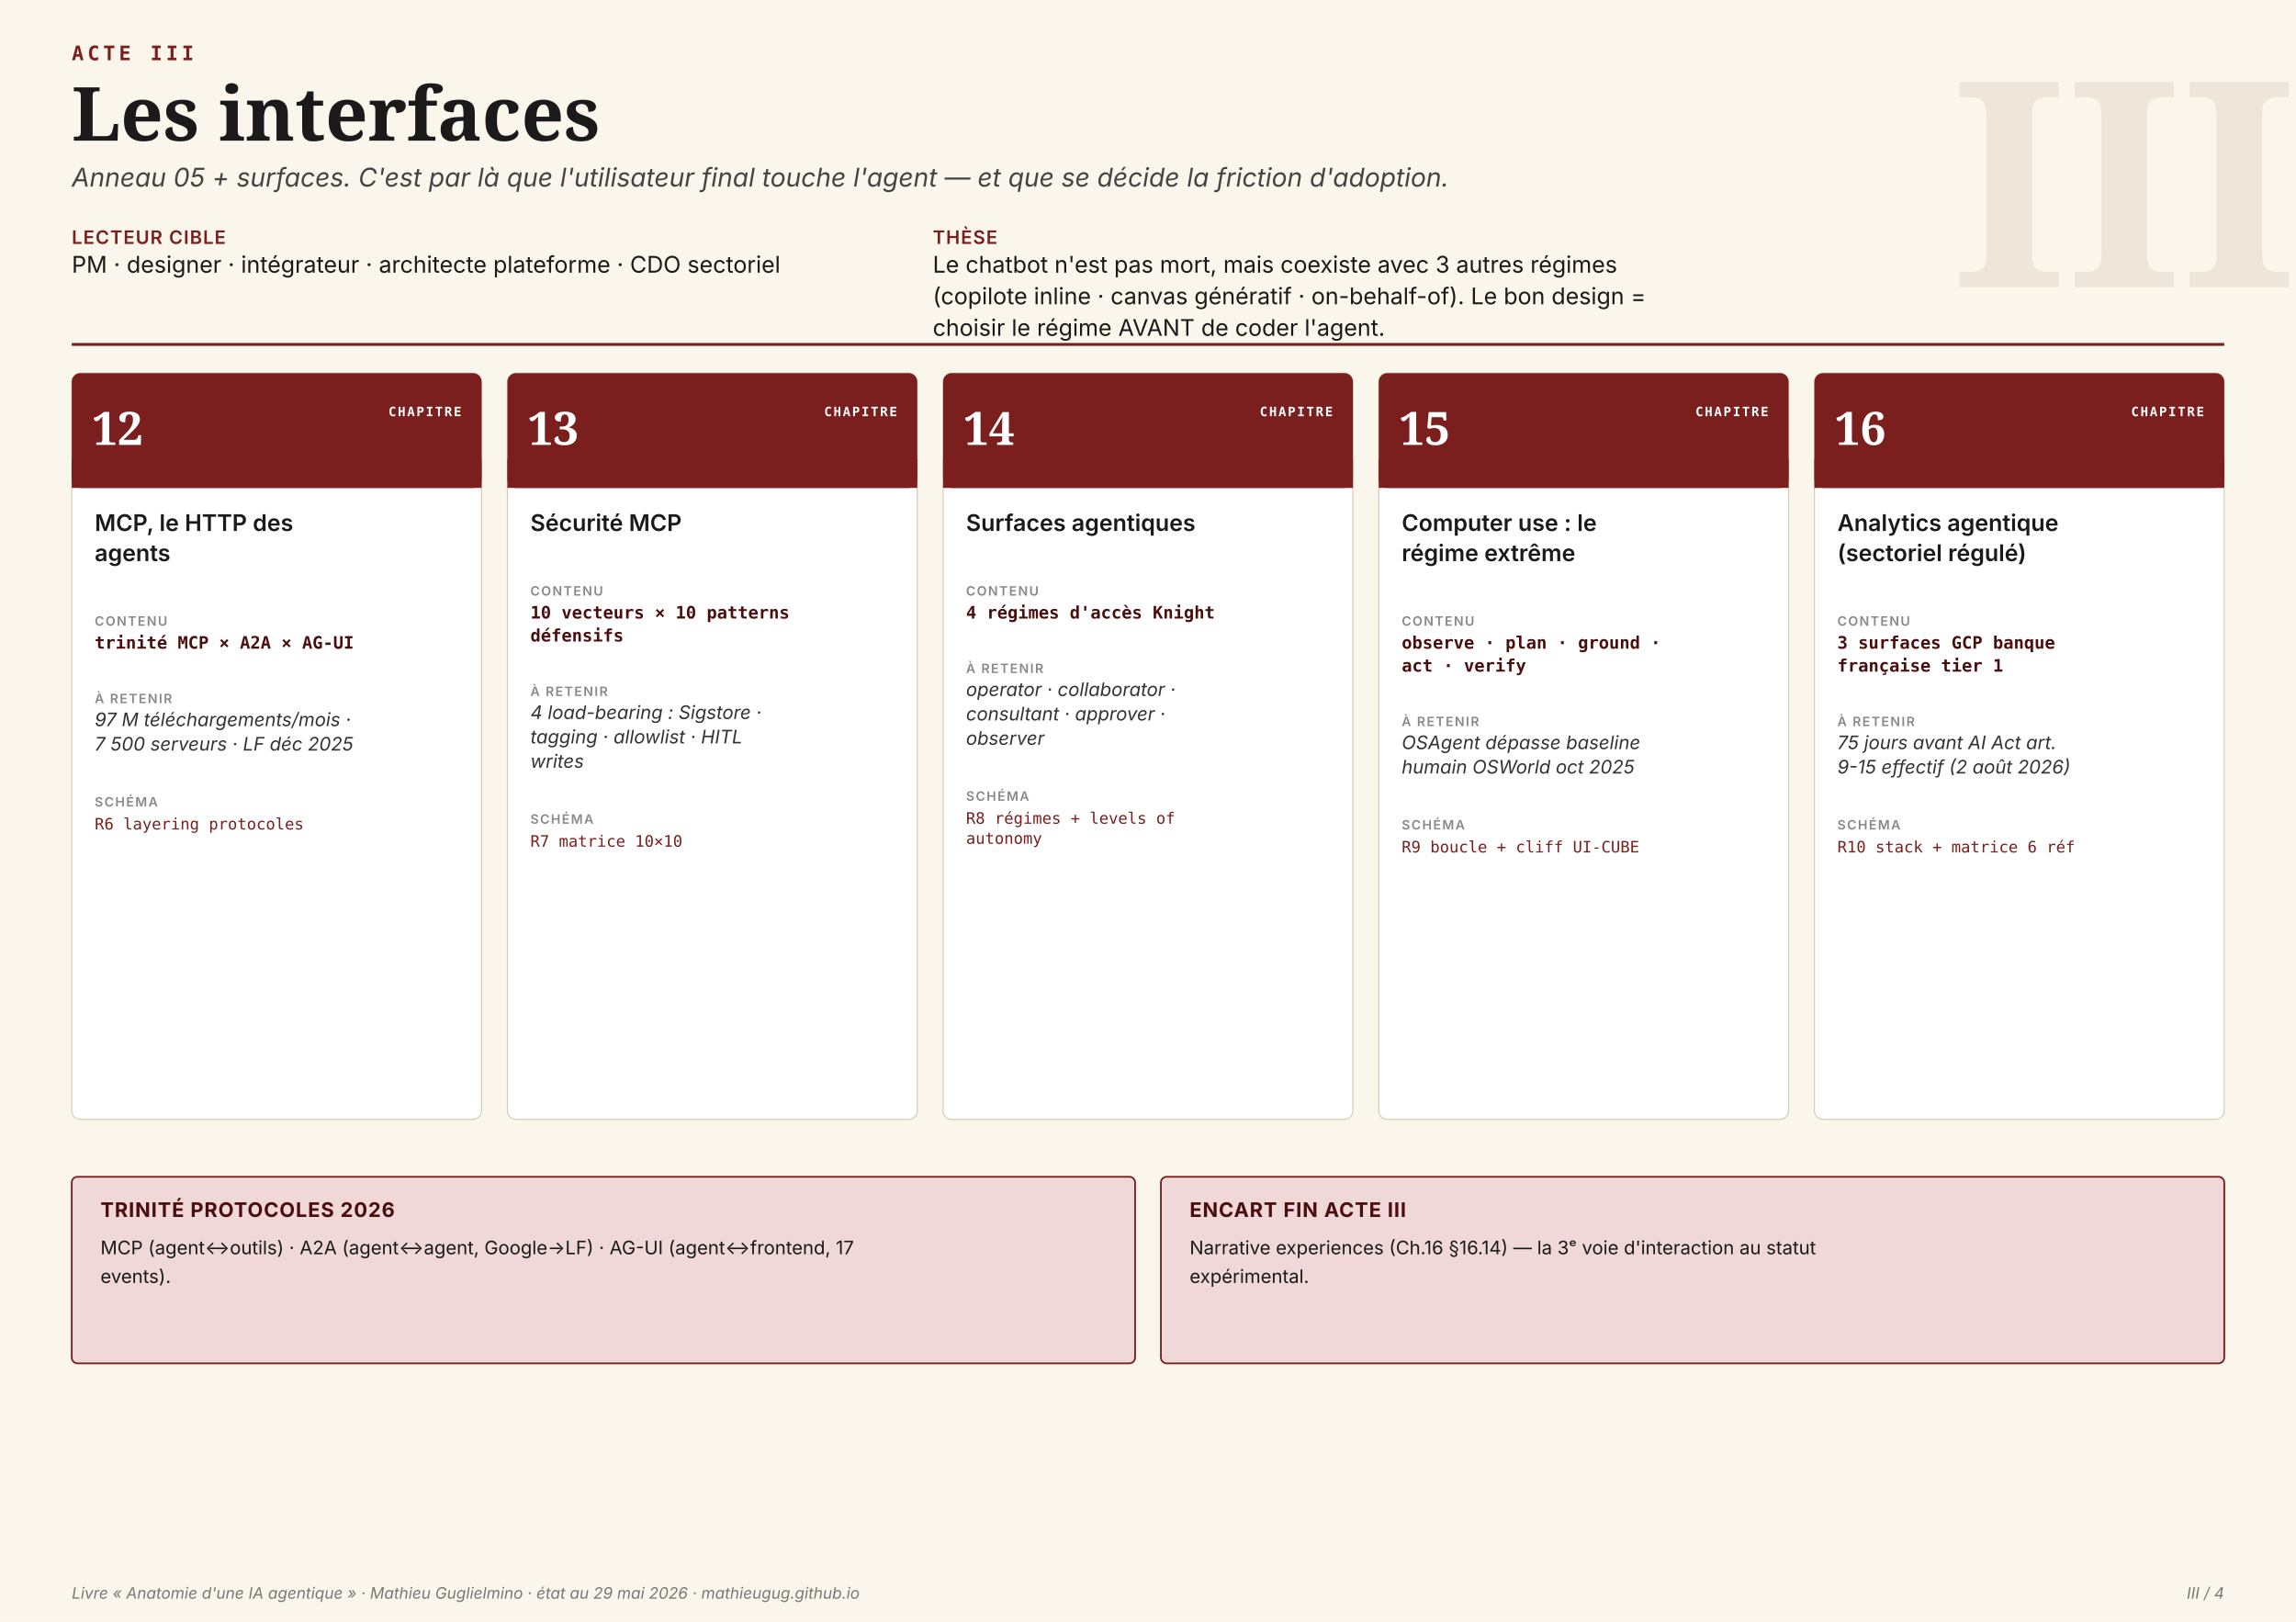
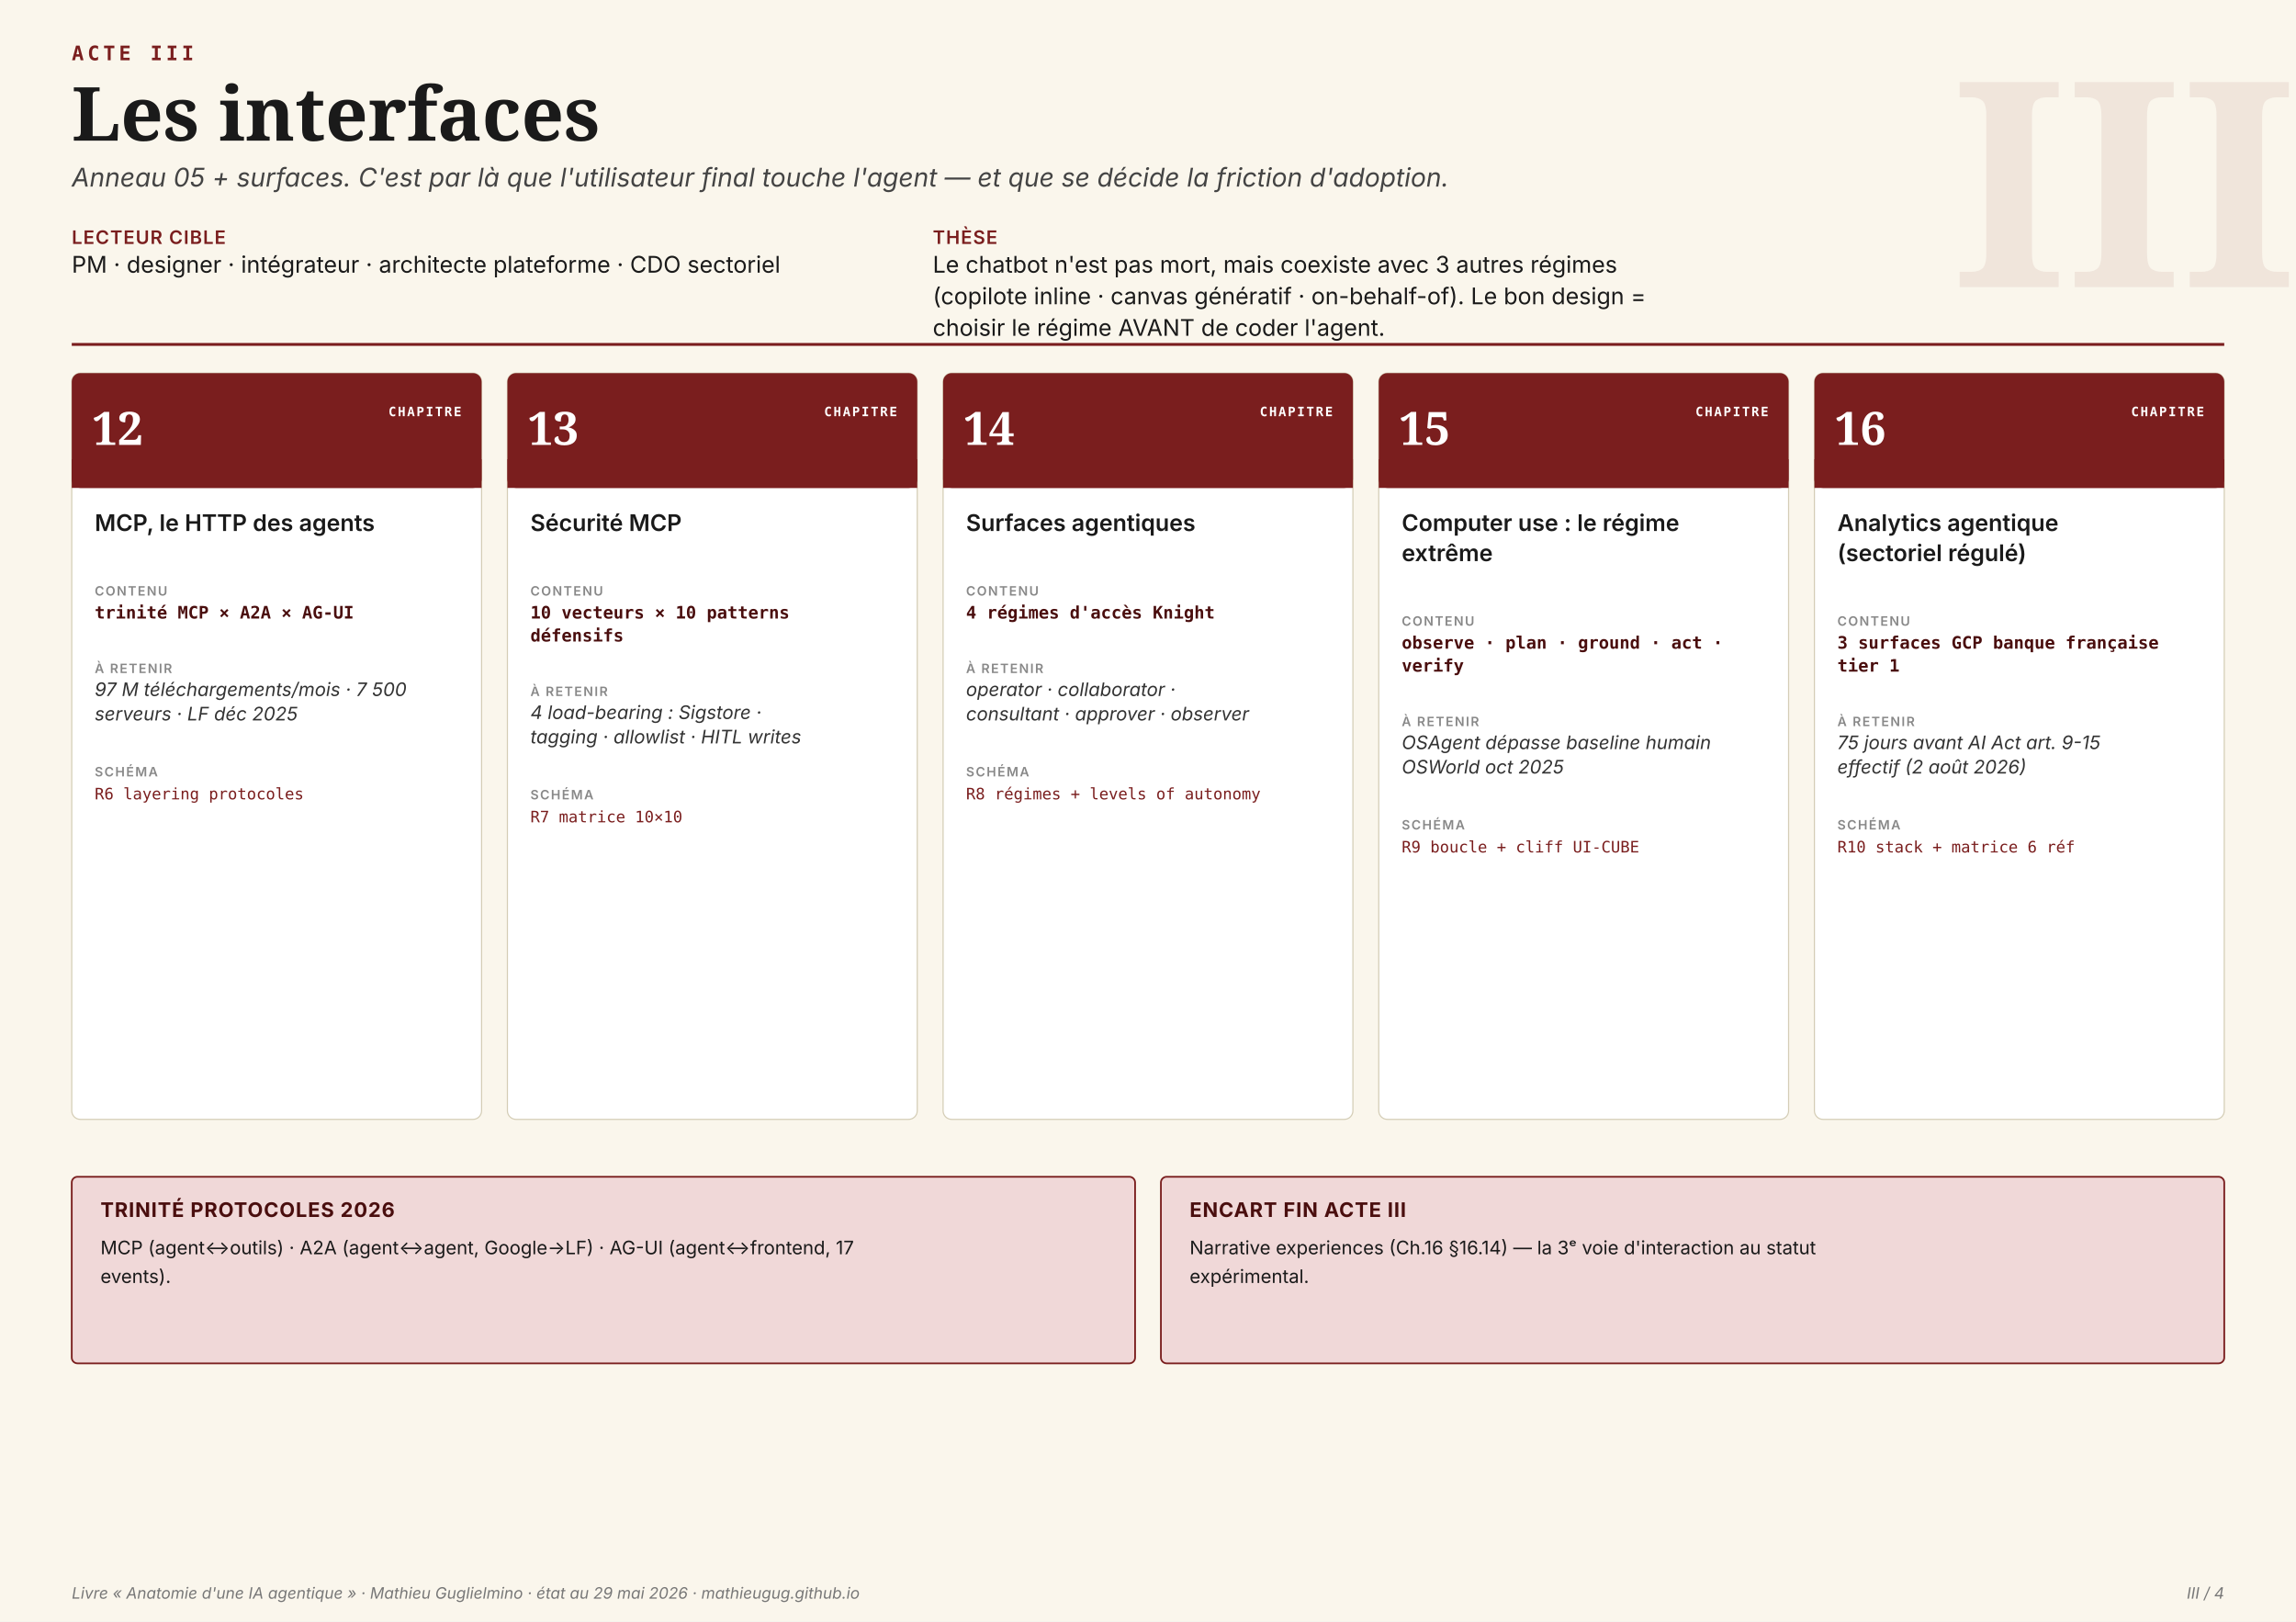
<svg xmlns="http://www.w3.org/2000/svg" viewBox="0 0 1600 1130" font-family="Inter, system-ui, sans-serif" role="img" aria-labelledby="title-acte-III">
  <style>
    .acte-tag { font: 700 14px 'JetBrains Mono', monospace; fill: #7a1e1e; letter-spacing: 0.18em; }
    .acte-num { font: 900 200px/1 'Fraunces', 'Georgia', serif; fill: #7a1e1e; opacity: 0.08; }
    .acte-title { font: 700 52px/1.1 'Fraunces', 'Georgia', serif; fill: #1a1a1a; }
    .acte-subtitle { font: italic 18px/1.4 'Inter', sans-serif; fill: #444; }
    .acte-audience { font: 600 13px 'Inter', sans-serif; fill: #7a1e1e; letter-spacing: 0.05em; }
    .acte-thesis { font: 16px/1.4 'Inter', sans-serif; fill: #1a1a1a; }
    .card-bg { fill: #ffffff; stroke: #d4cdb6; stroke-width: 0.8; }
    .card-stripe { fill: #7a1e1e; }
    .card-num { font: 700 32px 'Fraunces', 'Georgia', serif; fill: #fff; }
    .card-tag { font: 600 9px 'JetBrains Mono', monospace; fill: #fff; letter-spacing: 0.12em; }
    .card-title { font: 600 16px/1.25 'Inter', sans-serif; fill: #1a1a1a; }
    .card-fact { font: 600 12px 'JetBrains Mono', monospace; fill: #4a0e0e; }
    .card-claim { font: italic 13px/1.4 'Inter', sans-serif; fill: #333; }
    .card-schema { font: 11px 'JetBrains Mono', monospace; fill: #7a1e1e; }
    .card-label { font: 600 9px 'Inter', sans-serif; fill: #888; letter-spacing: 0.1em; }
    .callout-box { fill: #f0d8d8; stroke: #7a1e1e; stroke-width: 1.2; }
    .callout-title { font: 700 14px 'Inter', sans-serif; fill: #4a0e0e; letter-spacing: 0.04em; }
    .callout-body { font: 13px/1.4 'Inter', sans-serif; fill: #1a1a1a; }
    .caption { font: italic 11px 'Inter', sans-serif; fill: #777; }
+     .chapter-card { cursor: pointer; transition: transform .2s ease, filter .2s ease; transform-origin: center; transform-box: fill-box; }
+     .chapter-card:hover .card-bg, .chapter-card:focus-visible .card-bg { fill: #fffdf6; }
+     .chapter-card:focus { outline: none; }
+     .chapter-card:focus-visible .card-bg { stroke: #7a1e1e; stroke-width: 2; }
  </style>
  <rect width="1600" height="1130" fill="#faf6ec" />
  <text x="1360" y="200" class="acte-num">III</text>
  <text x="50" y="42" class="acte-tag">ACTE III</text>
  <text x="50" y="98" class="acte-title">Les interfaces</text>
  <text x="50" y="130" class="acte-subtitle">Anneau 05 + surfaces. C'est par là que l'utilisateur final touche l'agent — et que se décide la friction d'adoption.</text>
  <text x="50" y="170" class="acte-audience">LECTEUR CIBLE</text>
  <text x="50" y="190" class="acte-thesis">PM · designer · intégrateur · architecte plateforme · CDO sectoriel</text>
  <text x="650" y="170" class="acte-audience">THÈSE</text>
  <text x="650" y="190" class="acte-thesis">Le chatbot n'est pas mort, mais coexiste avec 3 autres régimes</text>
  <text x="650" y="212" class="acte-thesis">(copilote inline · canvas génératif · on-behalf-of). Le bon design =</text>
  <text x="650" y="234" class="acte-thesis">choisir le régime AVANT de coder l'agent.</text>
  <line x1="50" y1="240" x2="1550" y2="240" stroke="#7a1e1e" stroke-width="2" />
-   <rect x="50.0" y="260" width="285.6" height="520" class="card-bg" rx="6" />
-   <rect x="50.0" y="260" width="285.6" height="80" class="card-stripe" rx="6" />
-   <rect x="50.0" y="320" width="285.6" height="20" class="card-stripe" />
-   <text x="64.0" y="310" class="card-num">12</text>
-   <text x="321.6" y="290" text-anchor="end" class="card-tag">CHAPITRE</text>
-   <text x="66.0" y="370" class="card-title">MCP, le HTTP des</text>
-   <text x="66.0" y="391" class="card-title">agents</text>
-   <text x="66.0" y="436" class="card-label">CONTENU</text>
-   <text x="66.0" y="452" class="card-fact">trinité MCP × A2A × AG-UI</text>
-   <text x="66.0" y="490" class="card-label">À RETENIR</text>
-   <text x="66.0" y="506" class="card-claim">97 M téléchargements/mois ·</text>
-   <text x="66.0" y="523" class="card-claim">7 500 serveurs · LF déc 2025</text>
-   <text x="66.0" y="562" class="card-label">SCHÉMA</text>
-   <text x="66.0" y="578" class="card-schema">R6 layering protocoles</text>
-   <rect x="353.6" y="260" width="285.6" height="520" class="card-bg" rx="6" />
-   <rect x="353.6" y="260" width="285.6" height="80" class="card-stripe" rx="6" />
-   <rect x="353.6" y="320" width="285.6" height="20" class="card-stripe" />
-   <text x="367.6" y="310" class="card-num">13</text>
-   <text x="625.2" y="290" text-anchor="end" class="card-tag">CHAPITRE</text>
-   <text x="369.6" y="370" class="card-title">Sécurité MCP</text>
-   <text x="369.6" y="415" class="card-label">CONTENU</text>
-   <text x="369.6" y="431" class="card-fact">10 vecteurs × 10 patterns</text>
-   <text x="369.6" y="447" class="card-fact">défensifs</text>
-   <text x="369.6" y="485" class="card-label">À RETENIR</text>
-   <text x="369.6" y="501" class="card-claim">4 load-bearing : Sigstore ·</text>
-   <text x="369.6" y="518" class="card-claim">tagging · allowlist · HITL</text>
-   <text x="369.6" y="535" class="card-claim">writes</text>
-   <text x="369.6" y="574" class="card-label">SCHÉMA</text>
-   <text x="369.6" y="590" class="card-schema">R7 matrice 10×10</text>
-   <rect x="657.2" y="260" width="285.6" height="520" class="card-bg" rx="6" />
-   <rect x="657.2" y="260" width="285.6" height="80" class="card-stripe" rx="6" />
-   <rect x="657.2" y="320" width="285.6" height="20" class="card-stripe" />
-   <text x="671.2" y="310" class="card-num">14</text>
-   <text x="928.8" y="290" text-anchor="end" class="card-tag">CHAPITRE</text>
-   <text x="673.2" y="370" class="card-title">Surfaces agentiques</text>
-   <text x="673.2" y="415" class="card-label">CONTENU</text>
-   <text x="673.2" y="431" class="card-fact">4 régimes d'accès Knight</text>
-   <text x="673.2" y="469" class="card-label">À RETENIR</text>
-   <text x="673.2" y="485" class="card-claim">operator · collaborator ·</text>
-   <text x="673.2" y="502" class="card-claim">consultant · approver ·</text>
-   <text x="673.2" y="519" class="card-claim">observer</text>
-   <text x="673.2" y="558" class="card-label">SCHÉMA</text>
-   <text x="673.2" y="574" class="card-schema">R8 régimes + levels of</text>
-   <text x="673.2" y="588" class="card-schema">autonomy</text>
-   <rect x="960.8" y="260" width="285.6" height="520" class="card-bg" rx="6" />
-   <rect x="960.8" y="260" width="285.6" height="80" class="card-stripe" rx="6" />
-   <rect x="960.8" y="320" width="285.6" height="20" class="card-stripe" />
-   <text x="974.8" y="310" class="card-num">15</text>
-   <text x="1232.4" y="290" text-anchor="end" class="card-tag">CHAPITRE</text>
-   <text x="976.8" y="370" class="card-title">Computer use : le</text>
-   <text x="976.8" y="391" class="card-title">régime extrême</text>
-   <text x="976.8" y="436" class="card-label">CONTENU</text>
-   <text x="976.8" y="452" class="card-fact">observe · plan · ground ·</text>
-   <text x="976.8" y="468" class="card-fact">act · verify</text>
-   <text x="976.8" y="506" class="card-label">À RETENIR</text>
-   <text x="976.8" y="522" class="card-claim">OSAgent dépasse baseline</text>
-   <text x="976.8" y="539" class="card-claim">humain OSWorld oct 2025</text>
-   <text x="976.8" y="578" class="card-label">SCHÉMA</text>
-   <text x="976.8" y="594" class="card-schema">R9 boucle + cliff UI-CUBE</text>
-   <rect x="1264.4" y="260" width="285.6" height="520" class="card-bg" rx="6" />
-   <rect x="1264.4" y="260" width="285.6" height="80" class="card-stripe" rx="6" />
-   <rect x="1264.4" y="320" width="285.6" height="20" class="card-stripe" />
-   <text x="1278.4" y="310" class="card-num">16</text>
-   <text x="1536.0" y="290" text-anchor="end" class="card-tag">CHAPITRE</text>
-   <text x="1280.4" y="370" class="card-title">Analytics agentique</text>
-   <text x="1280.4" y="391" class="card-title">(sectoriel régulé)</text>
-   <text x="1280.4" y="436" class="card-label">CONTENU</text>
-   <text x="1280.4" y="452" class="card-fact">3 surfaces GCP banque</text>
-   <text x="1280.4" y="468" class="card-fact">française tier 1</text>
-   <text x="1280.4" y="506" class="card-label">À RETENIR</text>
-   <text x="1280.4" y="522" class="card-claim">75 jours avant AI Act art.</text>
-   <text x="1280.4" y="539" class="card-claim">9-15 effectif (2 août 2026)</text>
-   <text x="1280.4" y="578" class="card-label">SCHÉMA</text>
-   <text x="1280.4" y="594" class="card-schema">R10 stack + matrice 6 réf</text>
+   <g class="chapter-card" data-ch="12" data-slug="ch12-mcp-plateforme" role="link" tabindex="0" aria-label="Chapitre 12 — MCP, le HTTP des agents">
+     <rect x="50.0" y="260" width="285.6" height="520" class="card-bg" rx="6" />
+     <rect x="50.0" y="260" width="285.6" height="80" class="card-stripe" rx="6" />
+     <rect x="50.0" y="320" width="285.6" height="20" class="card-stripe" />
+     <text x="64.0" y="310" class="card-num">12</text>
+     <text x="321.6" y="290" text-anchor="end" class="card-tag">CHAPITRE</text>
+     <text x="66.0" y="370" class="card-title">MCP, le HTTP des agents</text>
+     <text x="66.0" y="415" class="card-label">CONTENU</text>
+     <text x="66.0" y="431" class="card-fact">trinité MCP × A2A × AG-UI</text>
+     <text x="66.0" y="469" class="card-label">À RETENIR</text>
+     <text x="66.0" y="485" class="card-claim">97 M téléchargements/mois · 7 500</text>
+     <text x="66.0" y="502" class="card-claim">serveurs · LF déc 2025</text>
+     <text x="66.0" y="541" class="card-label">SCHÉMA</text>
+     <text x="66.0" y="557" class="card-schema">R6 layering protocoles</text>
+   </g>
+   <g class="chapter-card" data-ch="13" data-slug="ch13-mcp-securite" role="link" tabindex="0" aria-label="Chapitre 13 — Sécurité MCP">
+     <rect x="353.6" y="260" width="285.6" height="520" class="card-bg" rx="6" />
+     <rect x="353.6" y="260" width="285.6" height="80" class="card-stripe" rx="6" />
+     <rect x="353.6" y="320" width="285.6" height="20" class="card-stripe" />
+     <text x="367.6" y="310" class="card-num">13</text>
+     <text x="625.2" y="290" text-anchor="end" class="card-tag">CHAPITRE</text>
+     <text x="369.6" y="370" class="card-title">Sécurité MCP</text>
+     <text x="369.6" y="415" class="card-label">CONTENU</text>
+     <text x="369.6" y="431" class="card-fact">10 vecteurs × 10 patterns</text>
+     <text x="369.6" y="447" class="card-fact">défensifs</text>
+     <text x="369.6" y="485" class="card-label">À RETENIR</text>
+     <text x="369.6" y="501" class="card-claim">4 load-bearing : Sigstore ·</text>
+     <text x="369.6" y="518" class="card-claim">tagging · allowlist · HITL writes</text>
+     <text x="369.6" y="557" class="card-label">SCHÉMA</text>
+     <text x="369.6" y="573" class="card-schema">R7 matrice 10×10</text>
+   </g>
+   <g class="chapter-card" data-ch="14" data-slug="ch14-surfaces-agentiques" role="link" tabindex="0" aria-label="Chapitre 14 — Surfaces agentiques">
+     <rect x="657.2" y="260" width="285.6" height="520" class="card-bg" rx="6" />
+     <rect x="657.2" y="260" width="285.6" height="80" class="card-stripe" rx="6" />
+     <rect x="657.2" y="320" width="285.6" height="20" class="card-stripe" />
+     <text x="671.2" y="310" class="card-num">14</text>
+     <text x="928.8" y="290" text-anchor="end" class="card-tag">CHAPITRE</text>
+     <text x="673.2" y="370" class="card-title">Surfaces agentiques</text>
+     <text x="673.2" y="415" class="card-label">CONTENU</text>
+     <text x="673.2" y="431" class="card-fact">4 régimes d'accès Knight</text>
+     <text x="673.2" y="469" class="card-label">À RETENIR</text>
+     <text x="673.2" y="485" class="card-claim">operator · collaborator ·</text>
+     <text x="673.2" y="502" class="card-claim">consultant · approver · observer</text>
+     <text x="673.2" y="541" class="card-label">SCHÉMA</text>
+     <text x="673.2" y="557" class="card-schema">R8 régimes + levels of autonomy</text>
+   </g>
+   <g class="chapter-card" data-ch="15" data-slug="ch15-computer-use" role="link" tabindex="0" aria-label="Chapitre 15 — Computer use : le régime extrême">
+     <rect x="960.8" y="260" width="285.6" height="520" class="card-bg" rx="6" />
+     <rect x="960.8" y="260" width="285.6" height="80" class="card-stripe" rx="6" />
+     <rect x="960.8" y="320" width="285.6" height="20" class="card-stripe" />
+     <text x="974.8" y="310" class="card-num">15</text>
+     <text x="1232.4" y="290" text-anchor="end" class="card-tag">CHAPITRE</text>
+     <text x="976.8" y="370" class="card-title">Computer use : le régime</text>
+     <text x="976.8" y="391" class="card-title">extrême</text>
+     <text x="976.8" y="436" class="card-label">CONTENU</text>
+     <text x="976.8" y="452" class="card-fact">observe · plan · ground · act ·</text>
+     <text x="976.8" y="468" class="card-fact">verify</text>
+     <text x="976.8" y="506" class="card-label">À RETENIR</text>
+     <text x="976.8" y="522" class="card-claim">OSAgent dépasse baseline humain</text>
+     <text x="976.8" y="539" class="card-claim">OSWorld oct 2025</text>
+     <text x="976.8" y="578" class="card-label">SCHÉMA</text>
+     <text x="976.8" y="594" class="card-schema">R9 boucle + cliff UI-CUBE</text>
+   </g>
+   <g class="chapter-card" data-ch="16" data-slug="ch16-analytics-agentique-banque" role="link" tabindex="0" aria-label="Chapitre 16 — Analytics agentique (sectoriel régulé)">
+     <rect x="1264.4" y="260" width="285.6" height="520" class="card-bg" rx="6" />
+     <rect x="1264.4" y="260" width="285.6" height="80" class="card-stripe" rx="6" />
+     <rect x="1264.4" y="320" width="285.6" height="20" class="card-stripe" />
+     <text x="1278.4" y="310" class="card-num">16</text>
+     <text x="1536.0" y="290" text-anchor="end" class="card-tag">CHAPITRE</text>
+     <text x="1280.4" y="370" class="card-title">Analytics agentique</text>
+     <text x="1280.4" y="391" class="card-title">(sectoriel régulé)</text>
+     <text x="1280.4" y="436" class="card-label">CONTENU</text>
+     <text x="1280.4" y="452" class="card-fact">3 surfaces GCP banque française</text>
+     <text x="1280.4" y="468" class="card-fact">tier 1</text>
+     <text x="1280.4" y="506" class="card-label">À RETENIR</text>
+     <text x="1280.4" y="522" class="card-claim">75 jours avant AI Act art. 9-15</text>
+     <text x="1280.4" y="539" class="card-claim">effectif (2 août 2026)</text>
+     <text x="1280.4" y="578" class="card-label">SCHÉMA</text>
+     <text x="1280.4" y="594" class="card-schema">R10 stack + matrice 6 réf</text>
+   </g>
  <rect x="50.0" y="820" width="741.0" height="130" class="callout-box" rx="4" />
  <text x="70.0" y="848" class="callout-title">TRINITÉ PROTOCOLES 2026</text>
  <text x="70.0" y="874" class="callout-body">MCP (agent↔outils) · A2A (agent↔agent, Google→LF) · AG-UI (agent↔frontend, 17</text>
  <text x="70.0" y="894" class="callout-body">events).</text>
  <rect x="809.0" y="820" width="741.0" height="130" class="callout-box" rx="4" />
  <text x="829.0" y="848" class="callout-title">ENCART FIN ACTE III</text>
  <text x="829.0" y="874" class="callout-body">Narrative experiences (Ch.16 §16.14) — la 3ᵉ voie d'interaction au statut</text>
  <text x="829.0" y="894" class="callout-body">expérimental.</text>
  <text x="50" y="1114" class="caption">Livre « Anatomie d'une IA agentique » · Mathieu Guglielmino · état au 29 mai 2026 · mathieugug.github.io</text>
  <text x="1550" y="1114" text-anchor="end" class="caption">III / 4</text>
</svg>
